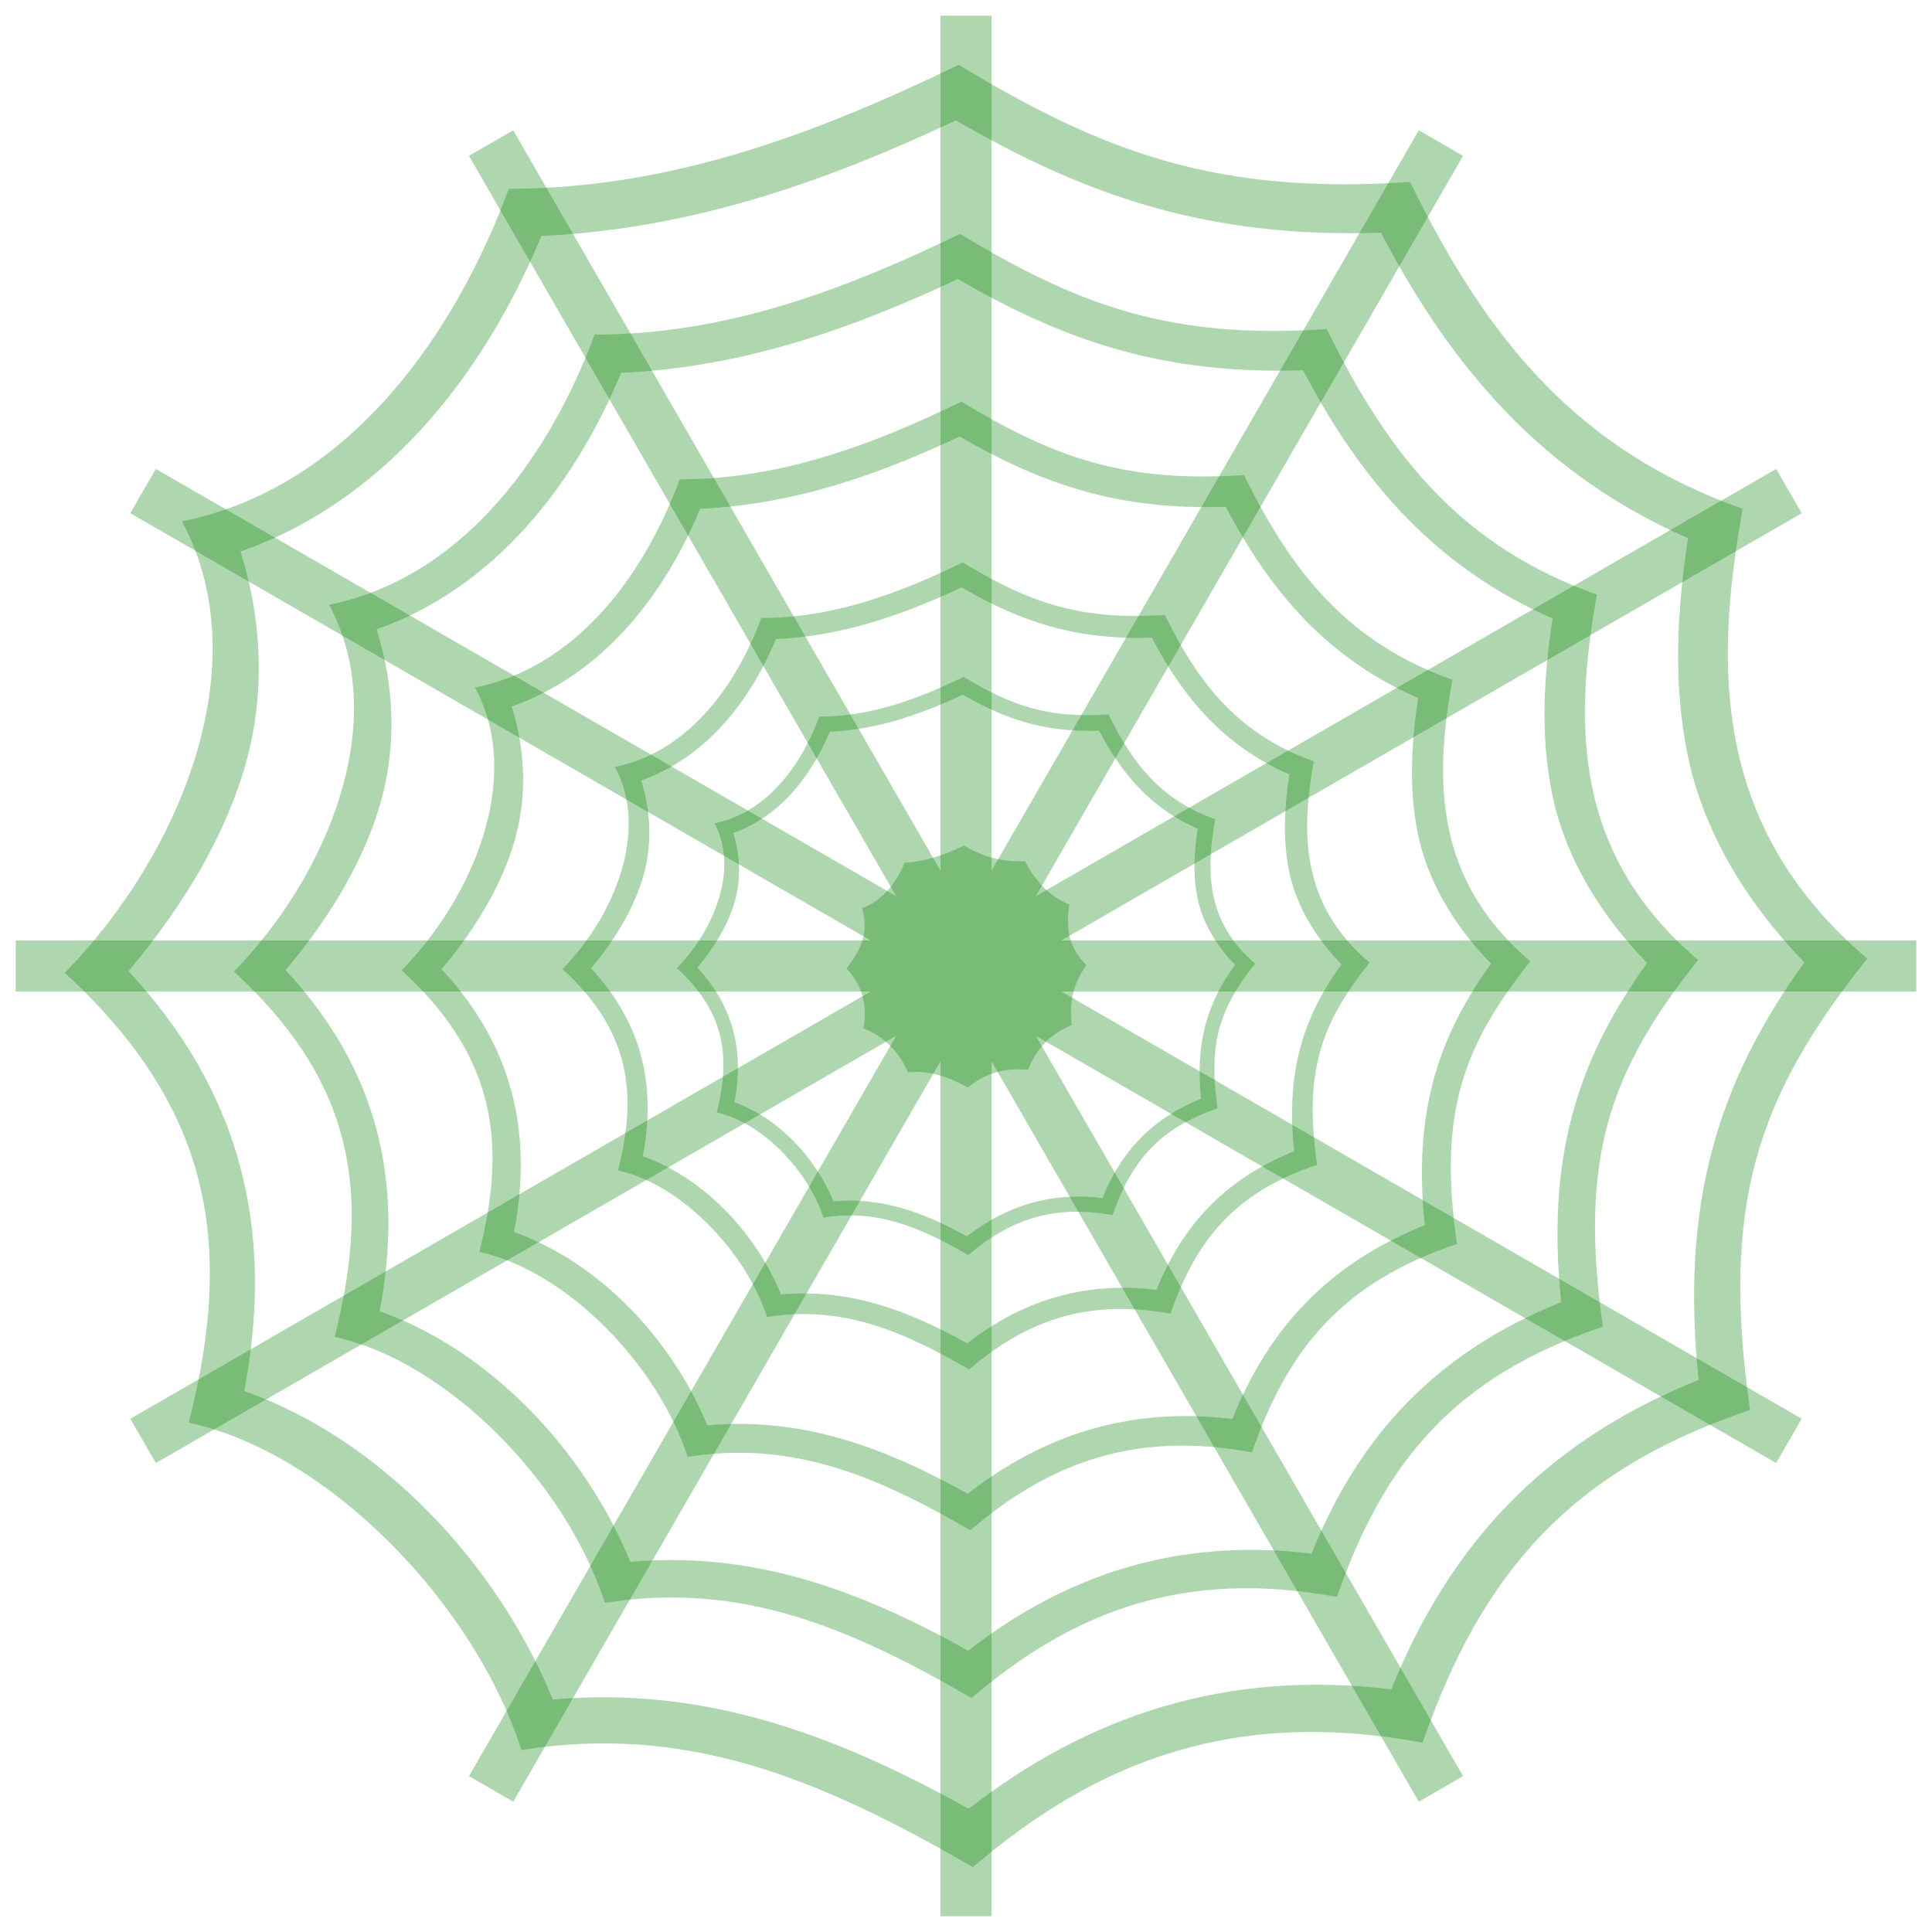
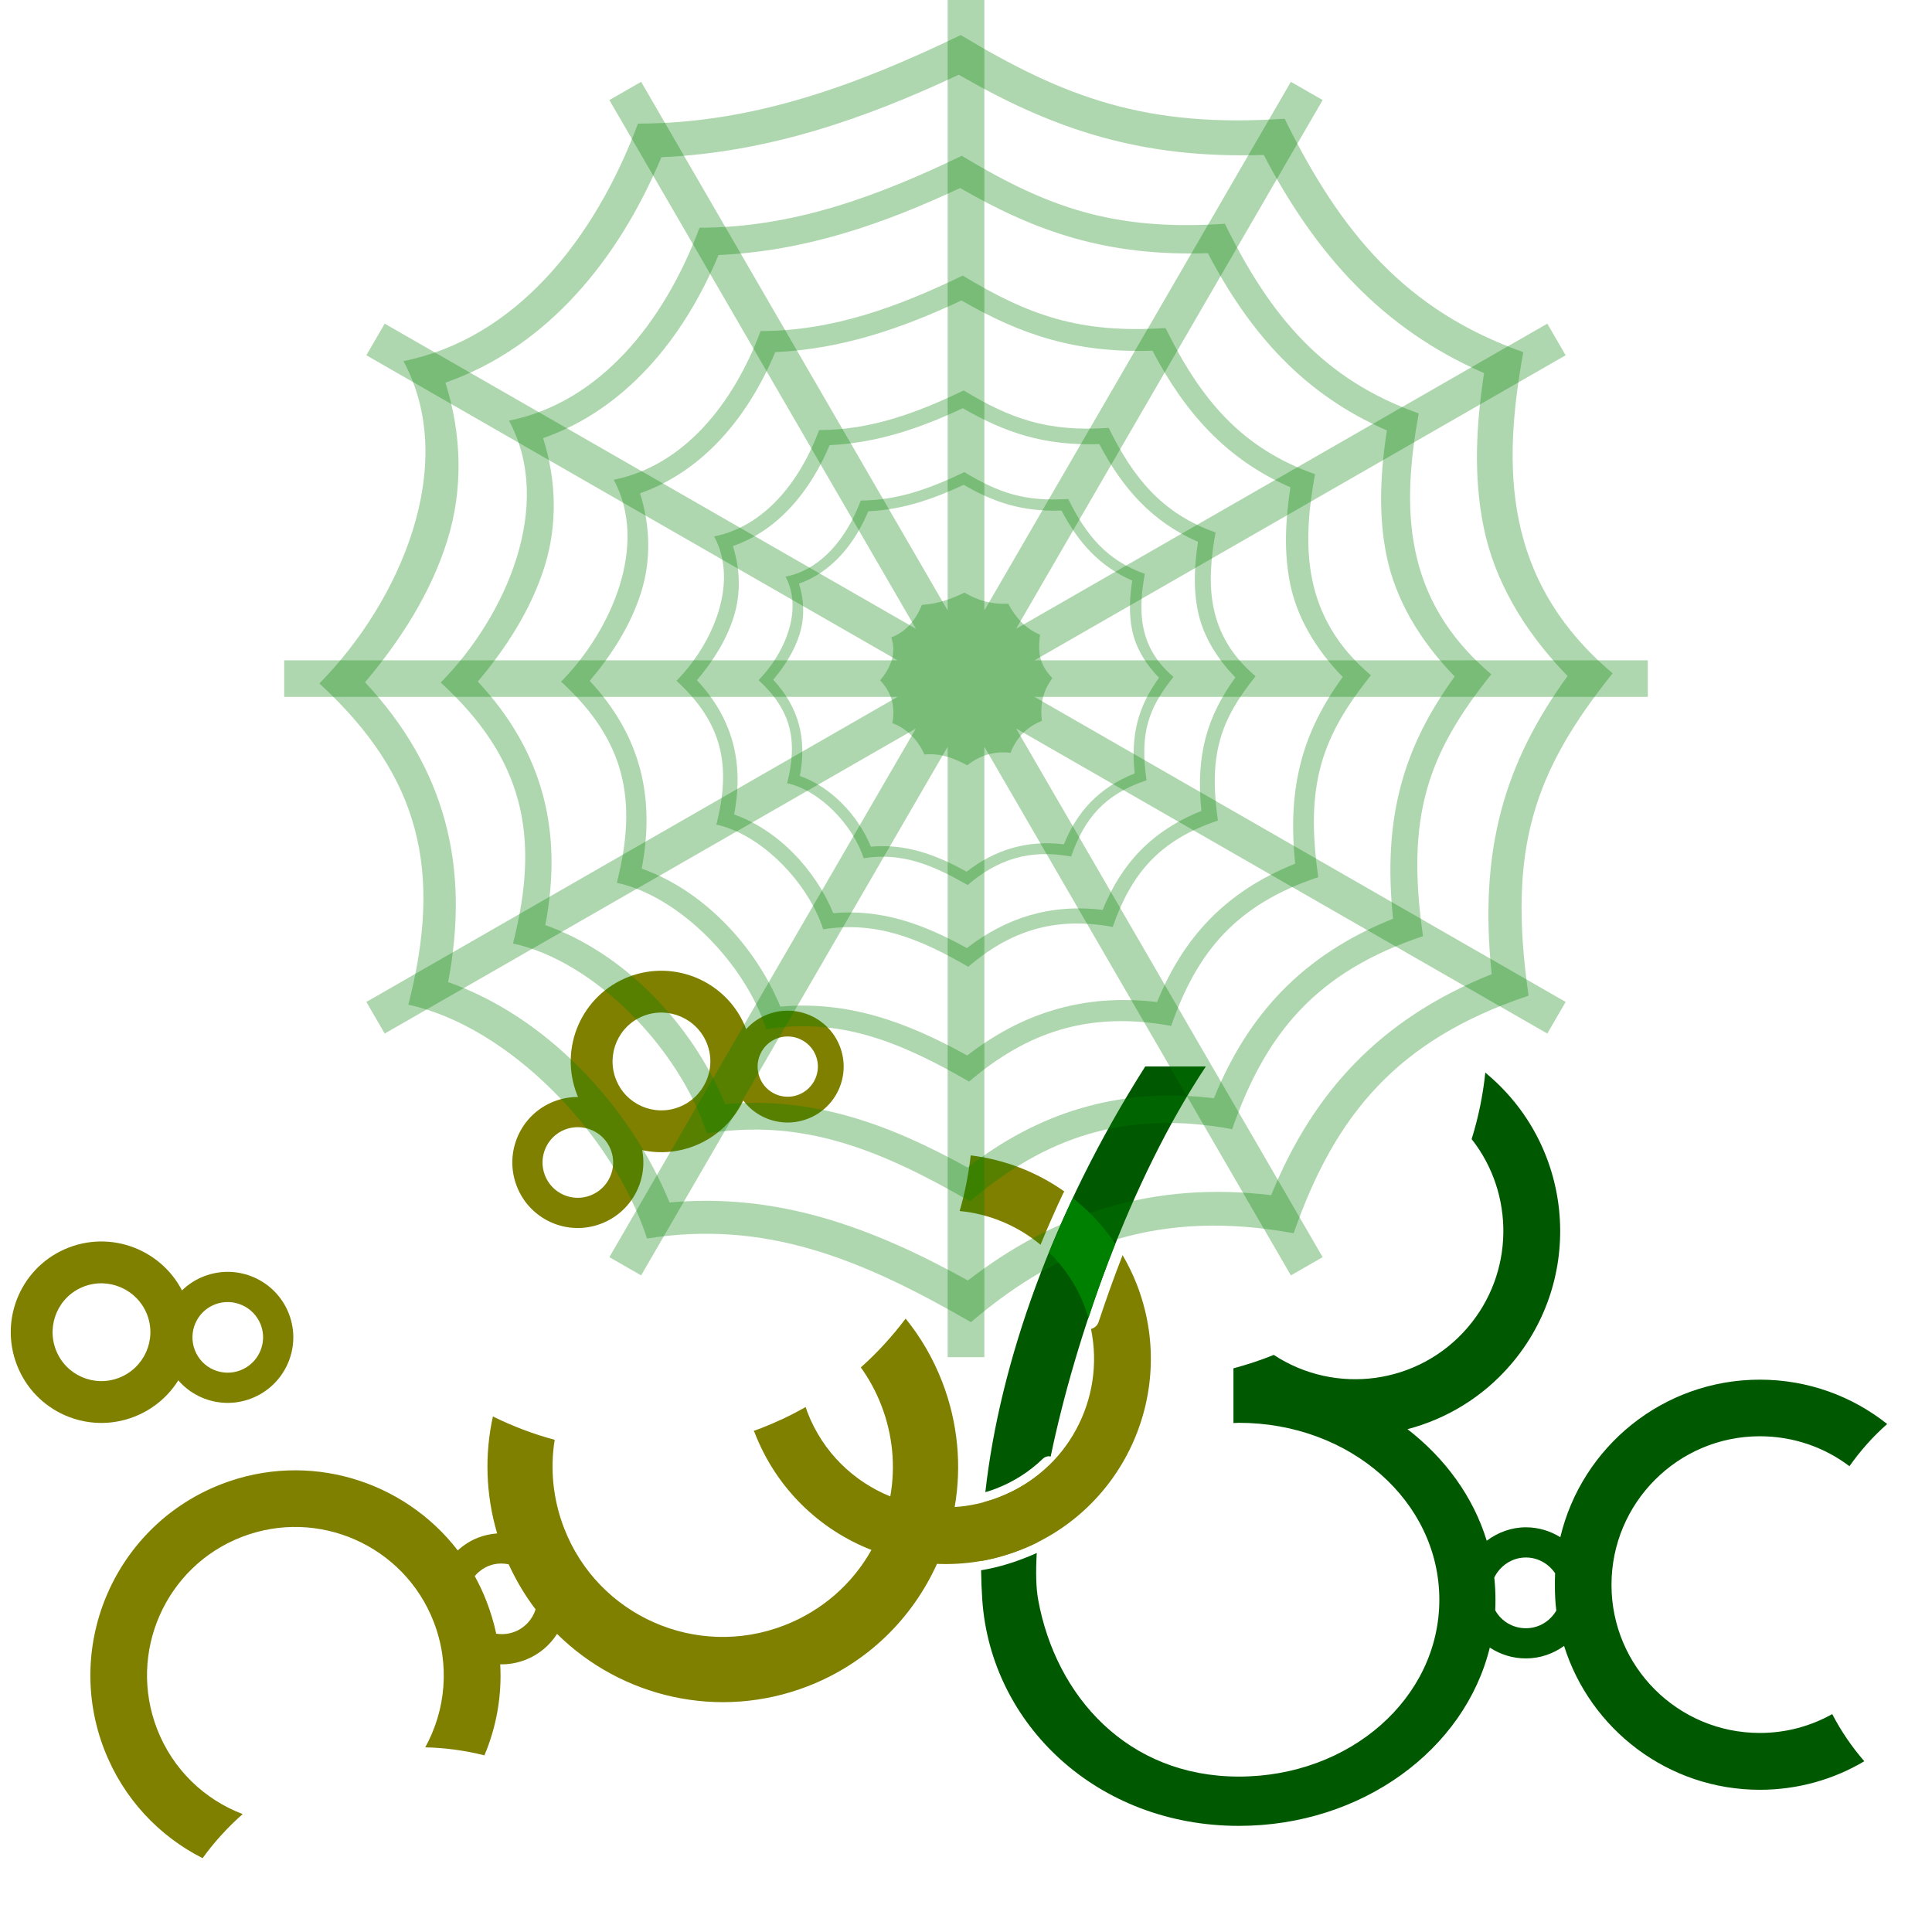
- <svg xmlns="http://www.w3.org/2000/svg" width="128" height="128" id="svg2" version="1.1">
+ <svg xmlns="http://www.w3.org/2000/svg" width="256" height="256" id="svg2" version="1.1">
  <defs id="defs4">
    </defs>
-   <g id="layer1" transform="translate(0,-924.3622)">
-     <g style="fill:#008000" id="g2880" transform="matrix(0.9207454,-0.1353129,0.1353129,0.9207454,-129.3325,86.23564)">
-       <path id="path2856" transform="translate(0,924.3622)" d="m 71.75,13.281 c -8.76,2.754 -17.528,4.667 -26.781,3.312 -4.873,8.875 -12.355,15.787 -21.5,16.281 3.237,8.941 -3.056,19.189 -10.5,24.844 7.008,8.682 7.604,16.507 3.312,26.781 7.724,2.901 14.801,12.714 16.281,21.531 9.599,-0.115 16.724,4.042 24.844,10.5 8.267,-5.219 16.542,-6.835 26.781,-3.344 4.709,-9.039 10.578,-14.308 21.531,-16.281 0.05,-12.063 3.056,-17.874 10.5,-24.844 C 108.535,63.303 109.877,54.206 112.875,45.281 104,40.573 99.717,33.584 96.594,23.781 85.516,22.91 79.377,19.575 71.75,13.281 z m -0.625,3.156 c 6.902,5.495 13.543,8.89 23.375,10 2.958,8.511 7.367,15.303 15,20.062 -1.21,3.986 -2.081,8.076 -1.844,12.375 0.237,4.299 1.93,8.693 4.938,12.875 -6.051,6.223 -9.13,12.86 -9.562,23 -9.439,2.271 -15.673,7.409 -20.188,15.125 -9.255,-2.533 -17.537,-1.057 -25.188,3.281 -7.128,-5.476 -14.18,-9.255 -22.875,-9.75 -2.063,-8.336 -7.702,-16.367 -15.062,-20.25 3.114,-8.975 2.313,-17.139 -3.094,-25 3.256,-2.884 6.276,-6.331 8.219,-10.375 1.884,-3.923 2.418,-8.315 1.719,-12.688 8.46,-1.642 15.23,-7.773 19.875,-15.531 8.646,0.881 16.802,-0.733 24.688,-3.125 z" style="fill:#008000;fill-opacity:0.314;stroke:none" />
-       <path style="fill:#008000;fill-opacity:0.314;stroke:none" d="m 70.11,949.475 c -6.752,2.123 -13.511,3.597 -20.643,2.553 -3.756,6.841 -9.523,12.169 -16.573,12.55 2.495,6.892 -2.355,14.791 -8.094,19.15 5.402,6.692 5.861,12.723 2.553,20.643 5.954,2.236 11.409,9.8 12.55,16.597 7.399,-0.088 12.891,3.115 19.15,8.094 6.372,-4.023 12.751,-5.268 20.643,-2.577 3.629,-6.967 8.154,-11.029 16.597,-12.55 0.038,-9.299 2.355,-13.778 8.094,-19.15 -5.923,-6.752 -4.888,-13.764 -2.577,-20.643 -6.841,-3.629 -10.142,-9.016 -12.55,-16.573 -8.539,-0.672 -13.271,-3.242 -19.15,-8.094 z m -0.482,2.433 c 5.321,4.236 10.439,6.853 18.018,7.708 2.28,6.561 5.679,11.796 11.562,15.464 -0.933,3.073 -1.604,6.225 -1.421,9.539 0.183,3.314 1.488,6.7 3.806,9.924 -4.664,4.797 -7.038,9.913 -7.371,17.729 -7.276,1.751 -12.081,5.711 -15.561,11.659 -7.134,-1.953 -13.518,-0.815 -19.415,2.529 -5.495,-4.221 -10.93,-7.134 -17.632,-7.516 -1.59,-6.425 -5.937,-12.616 -11.61,-15.609 2.401,-6.918 1.783,-13.211 -2.385,-19.27 2.51,-2.223 4.838,-4.88 6.335,-7.997 1.452,-3.024 1.864,-6.409 1.325,-9.78 6.521,-1.265 11.739,-5.992 15.32,-11.972 6.664,0.679 12.951,-0.565 19.03,-2.409 z" id="path2866" />
-       <path id="path2868" d="m 68.538,960.814 c -4.828,1.518 -9.661,2.572 -14.761,1.826 -2.686,4.892 -6.81,8.702 -11.85,8.974 1.784,4.928 -1.684,10.577 -5.787,13.693 3.863,4.786 4.191,9.098 1.826,14.761 4.258,1.599 8.158,7.008 8.974,11.868 5.291,-0.063 9.218,2.228 13.693,5.787 4.557,-2.876 9.118,-3.767 14.761,-1.843 2.595,-4.982 5.831,-7.886 11.868,-8.974 0.027,-6.649 1.684,-9.852 5.787,-13.693 -4.235,-4.828 -3.495,-9.842 -1.843,-14.761 -4.892,-2.595 -7.252,-6.447 -8.974,-11.85 -6.106,-0.48 -9.49,-2.318 -13.693,-5.787 z m -0.344,1.74 c 3.804,3.029 7.465,4.9 12.884,5.512 1.63,4.691 4.061,8.435 8.268,11.058 -0.667,2.197 -1.147,4.451 -1.016,6.821 0.131,2.37 1.064,4.791 2.721,7.096 -3.335,3.43 -5.032,7.088 -5.271,12.677 -5.202,1.252 -8.639,4.084 -11.127,8.336 -5.101,-1.396 -9.666,-0.583 -13.883,1.809 -3.929,-3.018 -7.816,-5.101 -12.608,-5.374 -1.137,-4.595 -4.245,-9.021 -8.302,-11.161 1.717,-4.947 1.275,-9.447 -1.705,-13.78 1.795,-1.589 3.459,-3.489 4.53,-5.718 1.038,-2.162 1.333,-4.583 0.947,-6.993 4.663,-0.905 8.394,-4.285 10.955,-8.561 4.765,0.486 9.261,-0.404 13.607,-1.722 z" style="fill:#008000;fill-opacity:0.314;stroke:none" />
-       <path style="fill:#008000;fill-opacity:0.314;stroke:none" d="m 73.403,925.72 c -10.783,3.39 -21.577,5.745 -32.967,4.078 -5.998,10.924 -15.208,19.434 -26.466,20.042 3.985,11.006 -3.761,23.621 -12.925,30.582 8.627,10.688 9.36,20.319 4.078,32.967 9.508,3.571 18.22,15.651 20.042,26.504 11.815,-0.141 20.587,4.975 30.582,12.925 10.176,-6.424 20.363,-8.413 32.967,-4.116 5.796,-11.127 13.021,-17.613 26.504,-20.042 0.061,-14.85 3.761,-22.003 12.925,-30.582 -9.458,-10.783 -7.806,-21.981 -4.116,-32.967 -10.924,-5.796 -16.197,-14.399 -20.042,-26.466 -13.636,-1.073 -21.194,-5.177 -30.582,-12.925 z m -0.769,3.885 c 8.497,6.764 16.671,10.944 28.774,12.31 3.641,10.477 9.068,18.837 18.464,24.696 -1.49,4.907 -2.562,9.941 -2.27,15.233 0.292,5.292 2.376,10.7 6.078,15.849 -7.448,7.66 -11.239,15.83 -11.771,28.312 -11.619,2.796 -19.293,9.121 -24.85,18.618 -11.393,-3.118 -21.588,-1.301 -31.005,4.039 -8.775,-6.74 -17.455,-11.392 -28.158,-12.002 -2.539,-10.261 -9.481,-20.147 -18.541,-24.927 3.834,-11.048 2.847,-21.097 -3.808,-30.774 4.008,-3.55 7.726,-7.793 10.117,-12.771 2.319,-4.829 2.977,-10.235 2.116,-15.618 10.414,-2.021 18.747,-9.569 24.465,-19.118 10.643,1.085 20.682,-0.902 30.389,-3.847 z" id="path2876" />
-       <path style="fill:#008000;fill-opacity:0.314;stroke:none" d="m 67.42,968.879 c -3.46,1.088 -6.923,1.843 -10.577,1.308 -1.925,3.505 -4.879,6.235 -8.491,6.43 1.278,3.531 -1.207,7.579 -4.147,9.812 2.768,3.429 3.003,6.519 1.308,10.577 3.051,1.146 5.846,5.021 6.43,8.504 3.791,-0.045 6.605,1.596 9.812,4.147 3.265,-2.061 6.533,-2.699 10.577,-1.321 1.86,-3.57 4.178,-5.651 8.504,-6.43 0.02,-4.764 1.207,-7.059 4.147,-9.812 -3.035,-3.46 -2.505,-7.052 -1.321,-10.577 -3.505,-1.86 -5.197,-4.62 -6.43,-8.491 -4.375,-0.344 -6.8,-1.661 -9.812,-4.147 z m -0.247,1.247 c 2.726,2.17 5.349,3.511 9.232,3.949 1.168,3.362 2.91,6.044 5.924,7.924 -0.478,1.574 -0.822,3.19 -0.728,4.887 0.094,1.698 0.762,3.433 1.95,5.085 -2.39,2.458 -3.606,5.079 -3.777,9.084 -3.728,0.897 -6.19,2.926 -7.973,5.973 -3.655,-1 -6.926,-0.417 -9.948,1.296 -2.815,-2.163 -5.6,-3.655 -9.034,-3.851 -0.815,-3.292 -3.042,-6.464 -5.949,-7.998 1.23,-3.545 0.914,-6.769 -1.222,-9.874 1.286,-1.139 2.479,-2.5 3.246,-4.098 0.744,-1.549 0.955,-3.284 0.679,-5.011 3.341,-0.648 6.015,-3.07 7.849,-6.134 3.415,0.348 6.636,-0.289 9.75,-1.234 z" id="path2878" />
+   <g id="layer1" transform="translate(131.7895,-776.2763)">
+     <path style="fill:#005900;fill-opacity:1;stroke:none" d="M 151.75 141.312 C 139.427 160.747 132.477 180.636 130.562 197.719 C 131.035 197.583 131.501 197.431 131.969 197.25 C 134.351 196.328 136.439 194.973 138.156 193.312 A 1.215 1.215 0 0 1 138.844 192.969 A 1.215 1.215 0 0 1 139.219 193 C 142.473 177.306 149.727 156.459 159.781 141.312 L 151.75 141.312 z M 196.812 142.125 C 196.503 145.101 195.9 148.048 195 150.938 C 200.693 158.162 200.684 168.66 194.469 175.906 C 187.957 183.498 176.923 184.884 168.781 179.531 C 167.04 180.243 165.244 180.823 163.438 181.312 L 163.438 188.562 C 163.675 188.554 163.918 188.531 164.156 188.531 C 178.913 188.531 190.719 198.954 190.719 211.969 C 190.719 224.983 178.913 235.406 164.156 235.406 C 149.4 235.406 139.895 224.772 137.562 211.969 C 137.276 210.395 137.231 208.284 137.375 205.781 C 136.787 206.053 136.179 206.293 135.562 206.531 C 133.799 207.214 132.021 207.715 130.219 208.031 A 1.215 1.215 0 0 1 130 208.062 C 130.016 209.388 130.069 210.694 130.156 211.969 C 131.282 228.492 145.378 241.938 164.156 241.938 C 180.462 241.938 194.099 231.82 197.406 218.312 C 198.776 219.217 200.42 219.75 202.188 219.75 C 204.083 219.75 205.82 219.122 207.25 218.094 C 210.707 229.128 221.015 237.156 233.188 237.156 C 238.239 237.156 242.979 235.777 247.031 233.375 C 245.386 231.475 243.944 229.379 242.781 227.125 C 239.943 228.717 236.675 229.625 233.188 229.625 C 222.333 229.625 213.531 220.854 213.531 210 C 213.531 199.146 222.333 190.312 233.188 190.312 C 237.64 190.312 241.769 191.782 245.062 194.281 C 246.515 192.219 248.172 190.349 250.062 188.688 C 245.426 185.006 239.567 182.812 233.188 182.812 C 220.348 182.812 209.589 191.715 206.75 203.688 C 205.421 202.863 203.864 202.375 202.188 202.375 C 200.237 202.375 198.447 203.068 197 204.156 C 195.223 198.348 191.49 193.221 186.5 189.375 C 191.646 188.018 196.462 185.156 200.188 180.812 C 209.956 169.424 208.639 152.269 197.25 142.5 C 197.104 142.375 196.96 142.246 196.812 142.125 z M 202.188 206.375 C 203.801 206.375 205.218 207.22 206.062 208.469 C 206.036 208.963 206.031 209.499 206.031 210 C 206.031 211.168 206.076 212.277 206.219 213.406 C 205.406 214.804 203.92 215.75 202.188 215.75 C 200.431 215.75 198.922 214.805 198.125 213.375 C 198.149 212.91 198.156 212.439 198.156 211.969 C 198.156 210.982 198.106 209.994 198 209.031 C 198.76 207.48 200.347 206.375 202.188 206.375 z " transform="translate(-131.7895,776.2763)" id="path2821" />
+     <path style="fill:#808000;fill-opacity:1;stroke:none" d="M 128.625 153.094 C 128.342 155.604 127.857 158.061 127.156 160.469 C 131.1 160.842 134.836 162.417 137.875 164.938 C 138.803 162.683 139.803 160.398 140.875 158.125 A 1.432 1.432 0 0 1 141.031 157.875 C 137.368 155.287 133.1 153.645 128.625 153.094 z M 148.75 166.312 C 147.607 169.238 146.562 172.174 145.594 175.094 A 1.432 1.432 0 0 1 144.562 176.094 C 146.48 185.333 141.498 194.857 132.406 198.375 C 130.458 199.129 128.478 199.569 126.5 199.688 C 127.438 194.298 126.962 188.567 124.844 183.094 C 123.64 179.983 121.992 177.174 120 174.719 C 118.248 177.043 116.272 179.23 114.062 181.188 C 115.155 182.705 116.074 184.392 116.781 186.219 C 118.324 190.205 118.665 194.361 117.969 198.281 C 113.116 196.317 109.04 192.427 107 187.156 C 106.907 186.917 106.833 186.678 106.75 186.438 C 104.848 187.525 102.856 188.466 100.75 189.281 C 100.466 189.391 100.16 189.49 99.875 189.594 C 99.908 189.683 99.966 189.755 100 189.844 C 102.864 197.244 108.615 202.7 115.469 205.375 C 112.997 209.801 109.005 213.402 103.906 215.375 C 92.291 219.87 79.245 214.115 74.75 202.5 C 73.254 198.634 72.884 194.598 73.5 190.781 C 70.674 190.027 67.93 188.98 65.312 187.688 C 64.213 192.684 64.343 198.008 65.875 203.188 C 65.03 203.247 64.175 203.428 63.344 203.75 C 62.316 204.148 61.425 204.738 60.656 205.438 C 53.497 196.141 40.842 192.207 29.344 196.656 C 15.351 202.071 8.397 217.819 13.812 231.812 C 16.331 238.321 21.073 243.292 26.844 246.219 C 28.372 244.095 30.165 242.133 32.156 240.375 C 27.13 238.464 22.907 234.506 20.812 229.094 C 16.895 218.971 21.909 207.574 32.031 203.656 C 42.154 199.739 53.551 204.784 57.469 214.906 C 59.657 220.56 59.065 226.614 56.344 231.531 C 59.013 231.589 61.632 231.951 64.188 232.594 C 65.782 228.826 66.515 224.713 66.281 220.531 C 67.39 220.558 68.524 220.364 69.625 219.938 C 71.422 219.242 72.85 218.008 73.812 216.5 C 82.285 224.884 95.204 228.014 107.031 223.438 C 114.969 220.366 120.905 214.408 124.156 207.219 C 127.792 207.377 131.515 206.803 135.125 205.406 C 149.118 199.991 156.071 184.243 150.656 170.25 C 150.121 168.866 149.476 167.553 148.75 166.312 z M 66.094 207.188 C 66.531 207.155 66.985 207.198 67.406 207.281 C 68.388 209.44 69.582 211.43 70.969 213.25 C 70.554 214.564 69.571 215.683 68.188 216.219 C 67.387 216.528 66.539 216.595 65.75 216.469 C 65.449 215.036 65.014 213.597 64.469 212.188 C 64.014 211.014 63.499 209.916 62.906 208.844 C 63.394 208.26 64.053 207.763 64.812 207.469 C 65.241 207.303 65.656 207.22 66.094 207.188 z " transform="translate(-131.7895,776.2763)" id="path2869" />
+     <path id="path2895" d="m -104.753,945.388 c -4.472,1.731 -6.678,6.763 -4.947,11.235 1.731,4.472 6.741,6.686 11.213,4.956 4.472,-1.731 6.709,-6.749 4.978,-11.221 -1.731,-4.472 -6.772,-6.7 -11.244,-4.969 z m 1.444,3.731 c 2.408,-0.932 5.137,0.274 6.068,2.682 0.932,2.408 -0.283,5.114 -2.691,6.046 -2.408,0.932 -5.106,-0.261 -6.038,-2.668 -0.932,-2.408 0.252,-5.128 2.66,-6.06 z" style="fill:#808000;fill-opacity:1;stroke:none" />
+     <path style="fill:#808000;fill-opacity:1;stroke:none" d="m -122.698,941.59 c -6.192,2.396 -9.247,9.365 -6.85,15.557 2.396,6.192 9.334,9.258 15.526,6.862 6.192,-2.396 9.289,-9.346 6.893,-15.538 -2.396,-6.192 -9.377,-9.277 -15.569,-6.881 z m 1.999,5.167 c 3.334,-1.29 7.113,0.38 8.403,3.714 1.29,3.334 -0.392,7.082 -3.726,8.372 -3.334,1.29 -7.07,-0.361 -8.36,-3.695 -1.29,-3.334 0.349,-7.101 3.683,-8.391 z" id="path2897" />
+     <path style="fill:#808000;fill-opacity:1;stroke:none" d="m -30.093,910.698 c -3.816,1.477 -5.699,5.772 -4.222,9.588 1.477,3.816 5.753,5.706 9.569,4.229 3.816,-1.477 5.725,-5.76 4.248,-9.577 -1.477,-3.816 -5.779,-5.718 -9.596,-4.241 z m 1.232,3.184 c 2.055,-0.795 4.384,0.234 5.179,2.289 0.795,2.055 -0.241,4.365 -2.296,5.16 -2.055,0.795 -4.357,-0.222 -5.153,-2.277 -0.795,-2.055 0.215,-4.376 2.27,-5.172 z" id="path2899" />
+     <path id="path2901" d="m -48.499,905.715 c -6.192,2.396 -9.247,9.365 -6.85,15.557 2.396,6.192 9.334,9.258 15.526,6.862 6.192,-2.396 9.289,-9.346 6.893,-15.538 -2.396,-6.192 -9.377,-9.277 -15.569,-6.881 z m 1.999,5.167 c 3.334,-1.29 7.113,0.38 8.403,3.714 1.29,3.334 -0.392,7.082 -3.726,8.372 -3.334,1.29 -7.07,-0.361 -8.36,-3.695 -1.29,-3.334 0.349,-7.101 3.683,-8.391 z" style="fill:#808000;fill-opacity:1;stroke:none" />
+     <path id="path2903" d="m -58.368,922.217 c -4.472,1.731 -6.678,6.763 -4.947,11.235 1.731,4.472 6.741,6.686 11.213,4.956 4.472,-1.731 6.709,-6.749 4.978,-11.221 -1.731,-4.472 -6.772,-6.7 -11.244,-4.969 z m 1.444,3.731 c 2.408,-0.932 5.137,0.274 6.068,2.682 0.932,2.408 -0.283,5.114 -2.691,6.046 -2.408,0.932 -5.106,-0.261 -6.038,-2.668 -0.932,-2.408 0.252,-5.128 2.66,-6.06 z" style="fill:#808000;fill-opacity:1;stroke:none" />
+     <path style="fill:#008000;fill-opacity:1;stroke:none" d="m 10.367,935.026 c -1.134,2.404 -2.183,4.806 -3.156,7.188 1.98,1.92 3.596,4.292 4.656,7.031 0.217,0.561 0.4,1.12 0.562,1.688 1.082,-3.262 2.253,-6.563 3.562,-9.844 -1.579,-2.328 -3.477,-4.37 -5.625,-6.062 z" id="path2977" />
+     <path style="fill:#808000;fill-opacity:1;stroke:none" d="m 7.21,970.464 c -1.835,1.775 -4.063,3.208 -6.594,4.188 -0.664,0.257 -1.33,0.473 -2,0.656 -0.261,2.677 -0.396,5.293 -0.406,7.812 1.722,-0.302 3.432,-0.782 5.125,-1.438 0.808,-0.313 1.583,-0.652 2.344,-1.031 0.246,-2.96 0.785,-6.418 1.531,-10.188 z" id="path2951" />
+     <g transform="matrix(1.435048,0,0,1.428235,-95.6326,-545.4179)" id="layer1-3">
+       <g transform="matrix(0.9207454,-0.1353129,0.1353129,0.9207454,-129.3325,86.23564)" id="g2880" style="fill:#008000">
+         <path style="fill:#008000;fill-opacity:0.314;stroke:none" d="m 71.75,13.281 c -8.76,2.754 -17.528,4.667 -26.781,3.312 -4.873,8.875 -12.355,15.787 -21.5,16.281 3.237,8.941 -3.056,19.189 -10.5,24.844 7.008,8.682 7.604,16.507 3.312,26.781 7.724,2.901 14.801,12.714 16.281,21.531 9.599,-0.115 16.724,4.042 24.844,10.5 8.267,-5.219 16.542,-6.835 26.781,-3.344 4.709,-9.039 10.578,-14.308 21.531,-16.281 0.05,-12.063 3.056,-17.874 10.5,-24.844 C 108.535,63.303 109.877,54.206 112.875,45.281 104,40.573 99.717,33.584 96.594,23.781 85.516,22.91 79.377,19.575 71.75,13.281 z m -0.625,3.156 c 6.902,5.495 13.543,8.89 23.375,10 2.958,8.511 7.367,15.303 15,20.062 -1.21,3.986 -2.081,8.076 -1.844,12.375 0.237,4.299 1.93,8.693 4.938,12.875 -6.051,6.223 -9.13,12.86 -9.562,23 -9.439,2.271 -15.673,7.409 -20.188,15.125 -9.255,-2.533 -17.537,-1.057 -25.188,3.281 -7.128,-5.476 -14.18,-9.255 -22.875,-9.75 -2.063,-8.336 -7.702,-16.367 -15.062,-20.25 3.114,-8.975 2.313,-17.139 -3.094,-25 3.256,-2.884 6.276,-6.331 8.219,-10.375 1.884,-3.923 2.418,-8.315 1.719,-12.688 8.46,-1.642 15.23,-7.773 19.875,-15.531 8.646,0.881 16.802,-0.733 24.688,-3.125 z" transform="translate(0,924.3622)" id="path2856" />
+         <path id="path2866" d="m 70.11,949.475 c -6.752,2.123 -13.511,3.597 -20.643,2.553 -3.756,6.841 -9.523,12.169 -16.573,12.55 2.495,6.892 -2.355,14.791 -8.094,19.15 5.402,6.692 5.861,12.723 2.553,20.643 5.954,2.236 11.409,9.8 12.55,16.597 7.399,-0.088 12.891,3.115 19.15,8.094 6.372,-4.023 12.751,-5.268 20.643,-2.577 3.629,-6.967 8.154,-11.029 16.597,-12.55 0.038,-9.299 2.355,-13.778 8.094,-19.15 -5.923,-6.752 -4.888,-13.764 -2.577,-20.643 -6.841,-3.629 -10.142,-9.016 -12.55,-16.573 -8.539,-0.672 -13.271,-3.242 -19.15,-8.094 z m -0.482,2.433 c 5.321,4.236 10.439,6.853 18.018,7.708 2.28,6.561 5.679,11.796 11.562,15.464 -0.933,3.073 -1.604,6.225 -1.421,9.539 0.183,3.314 1.488,6.7 3.806,9.924 -4.664,4.797 -7.038,9.913 -7.371,17.729 -7.276,1.751 -12.081,5.711 -15.561,11.659 -7.134,-1.953 -13.518,-0.815 -19.415,2.529 -5.495,-4.221 -10.93,-7.134 -17.632,-7.516 -1.59,-6.425 -5.937,-12.616 -11.61,-15.609 2.401,-6.918 1.783,-13.211 -2.385,-19.27 2.51,-2.223 4.838,-4.88 6.335,-7.997 1.452,-3.024 1.864,-6.409 1.325,-9.78 6.521,-1.265 11.739,-5.992 15.32,-11.972 6.664,0.679 12.951,-0.565 19.03,-2.409 z" style="fill:#008000;fill-opacity:0.314;stroke:none" />
+         <path style="fill:#008000;fill-opacity:0.314;stroke:none" d="m 68.538,960.814 c -4.828,1.518 -9.661,2.572 -14.761,1.826 -2.686,4.892 -6.81,8.702 -11.85,8.974 1.784,4.928 -1.684,10.577 -5.787,13.693 3.863,4.786 4.191,9.098 1.826,14.761 4.258,1.599 8.158,7.008 8.974,11.868 5.291,-0.063 9.218,2.228 13.693,5.787 4.557,-2.876 9.118,-3.767 14.761,-1.843 2.595,-4.982 5.831,-7.886 11.868,-8.974 0.027,-6.649 1.684,-9.852 5.787,-13.693 -4.235,-4.828 -3.495,-9.842 -1.843,-14.761 -4.892,-2.595 -7.252,-6.447 -8.974,-11.85 -6.106,-0.48 -9.49,-2.318 -13.693,-5.787 z m -0.344,1.74 c 3.804,3.029 7.465,4.9 12.884,5.512 1.63,4.691 4.061,8.435 8.268,11.058 -0.667,2.197 -1.147,4.451 -1.016,6.821 0.131,2.37 1.064,4.791 2.721,7.096 -3.335,3.43 -5.032,7.088 -5.271,12.677 -5.202,1.252 -8.639,4.084 -11.127,8.336 -5.101,-1.396 -9.666,-0.583 -13.883,1.809 -3.929,-3.018 -7.816,-5.101 -12.608,-5.374 -1.137,-4.595 -4.245,-9.021 -8.302,-11.161 1.717,-4.947 1.275,-9.447 -1.705,-13.78 1.795,-1.589 3.459,-3.489 4.53,-5.718 1.038,-2.162 1.333,-4.583 0.947,-6.993 4.663,-0.905 8.394,-4.285 10.955,-8.561 4.765,0.486 9.261,-0.404 13.607,-1.722 z" id="path2868" />
+         <path id="path2876" d="m 73.403,925.72 c -10.783,3.39 -21.577,5.745 -32.967,4.078 -5.998,10.924 -15.208,19.434 -26.466,20.042 3.985,11.006 -3.761,23.621 -12.925,30.582 8.627,10.688 9.36,20.319 4.078,32.967 9.508,3.571 18.22,15.651 20.042,26.504 11.815,-0.141 20.587,4.975 30.582,12.925 10.176,-6.424 20.363,-8.413 32.967,-4.116 5.796,-11.127 13.021,-17.613 26.504,-20.042 0.061,-14.85 3.761,-22.003 12.925,-30.582 -9.458,-10.783 -7.806,-21.981 -4.116,-32.967 -10.924,-5.796 -16.197,-14.399 -20.042,-26.466 -13.636,-1.073 -21.194,-5.177 -30.582,-12.925 z m -0.769,3.885 c 8.497,6.764 16.671,10.944 28.774,12.31 3.641,10.477 9.068,18.837 18.464,24.696 -1.49,4.907 -2.562,9.941 -2.27,15.233 0.292,5.292 2.376,10.7 6.078,15.849 -7.448,7.66 -11.239,15.83 -11.771,28.312 -11.619,2.796 -19.293,9.121 -24.85,18.618 -11.393,-3.118 -21.588,-1.301 -31.005,4.039 -8.775,-6.74 -17.455,-11.392 -28.158,-12.002 -2.539,-10.261 -9.481,-20.147 -18.541,-24.927 3.834,-11.048 2.847,-21.097 -3.808,-30.774 4.008,-3.55 7.726,-7.793 10.117,-12.771 2.319,-4.829 2.977,-10.235 2.116,-15.618 10.414,-2.021 18.747,-9.569 24.465,-19.118 10.643,1.085 20.682,-0.902 30.389,-3.847 z" style="fill:#008000;fill-opacity:0.314;stroke:none" />
+         <path id="path2878" d="m 67.42,968.879 c -3.46,1.088 -6.923,1.843 -10.577,1.308 -1.925,3.505 -4.879,6.235 -8.491,6.43 1.278,3.531 -1.207,7.579 -4.147,9.812 2.768,3.429 3.003,6.519 1.308,10.577 3.051,1.146 5.846,5.021 6.43,8.504 3.791,-0.045 6.605,1.596 9.812,4.147 3.265,-2.061 6.533,-2.699 10.577,-1.321 1.86,-3.57 4.178,-5.651 8.504,-6.43 0.02,-4.764 1.207,-7.059 4.147,-9.812 -3.035,-3.46 -2.505,-7.052 -1.321,-10.577 -3.505,-1.86 -5.197,-4.62 -6.43,-8.491 -4.375,-0.344 -6.8,-1.661 -9.812,-4.147 z m -0.247,1.247 c 2.726,2.17 5.349,3.511 9.232,3.949 1.168,3.362 2.91,6.044 5.924,7.924 -0.478,1.574 -0.822,3.19 -0.728,4.887 0.094,1.698 0.762,3.433 1.95,5.085 -2.39,2.458 -3.606,5.079 -3.777,9.084 -3.728,0.897 -6.19,2.926 -7.973,5.973 -3.655,-1 -6.926,-0.417 -9.948,1.296 -2.815,-2.163 -5.6,-3.655 -9.034,-3.851 -0.815,-3.292 -3.042,-6.464 -5.949,-7.998 1.23,-3.545 0.914,-6.769 -1.222,-9.874 1.286,-1.139 2.479,-2.5 3.246,-4.098 0.744,-1.549 0.955,-3.284 0.679,-5.011 3.341,-0.648 6.015,-3.07 7.849,-6.134 3.415,0.348 6.636,-0.289 9.75,-1.234 z" style="fill:#008000;fill-opacity:0.314;stroke:none" />
+       </g>
+       <path id="rect2887" d="m 62.307,925.404 0,56.638 -28.304,-49.048 -2.933,1.693 28.304,49.048 -49.048,-28.304 -1.693,2.933 49.048,28.304 -56.638,0 0,3.387 56.638,0 -49.048,28.304 1.693,2.933 49.048,-28.304 -28.304,49.048 2.933,1.693 28.304,-49.048 0,56.638 3.387,0 0,-56.638 28.304,49.048 2.933,-1.693 -28.304,-49.048 49.048,28.304 1.693,-2.933 -49.048,-28.304 56.638,0 0,-3.387 -56.638,0 49.048,-28.304 -1.693,-2.933 -49.048,28.304 28.304,-49.048 -2.933,-1.693 -28.304,49.048 0,-56.638 -3.387,0 z" style="fill:#008000;fill-opacity:0.314;stroke:none" />
+       <path style="fill:#008000;fill-opacity:0.314;stroke:none" id="path2863" d="m 63,33.875 c -3.844,1.166 -7.816,1.961 -12.031,1.531 -2.265,3.782 -5.563,6.762 -9.688,7.562 0.341,2.132 0.075,4.275 -0.844,6.188 -0.947,1.972 -2.413,3.657 -4,5.062 2.636,3.832 3.018,7.812 1.5,12.188 3.588,1.893 6.338,5.811 7.344,9.875 4.239,0.241 7.681,2.08 11.156,4.75 3.729,-2.115 7.769,-2.829 12.281,-1.594 2.201,-3.761 5.242,-6.268 9.844,-7.375 0.211,-4.943 1.706,-8.185 4.656,-11.219 C 81.753,58.805 80.928,56.659 80.812,54.562 80.697,52.467 81.129,50.475 81.719,48.531 77.998,46.211 75.848,42.899 74.406,38.75 69.613,38.209 66.365,36.554 63,33.875 z" transform="matrix(0.3325432,-0.05167801,0.05167801,0.3325432,41.15608,972.3771)" />
    </g>
-     <path style="fill:#008000;fill-opacity:0.314;stroke:none" d="m 62.307,925.404 0,56.638 -28.304,-49.048 -2.933,1.693 28.304,49.048 -49.048,-28.304 -1.693,2.933 49.048,28.304 -56.638,0 0,3.387 56.638,0 -49.048,28.304 1.693,2.933 49.048,-28.304 -28.304,49.048 2.933,1.693 28.304,-49.048 0,56.638 3.387,0 0,-56.638 28.304,49.048 2.933,-1.693 -28.304,-49.048 49.048,28.304 1.693,-2.933 -49.048,-28.304 56.638,0 0,-3.387 -56.638,0 49.048,-28.304 -1.693,-2.933 -49.048,28.304 28.304,-49.048 -2.933,-1.693 -28.304,49.048 0,-56.638 -3.387,0 z" id="rect2887" />
-     <path transform="matrix(0.3325432,-0.05167801,0.05167801,0.3325432,41.15608,972.3771)" d="m 63,33.875 c -3.844,1.166 -7.816,1.961 -12.031,1.531 -2.265,3.782 -5.563,6.762 -9.688,7.562 0.341,2.132 0.075,4.275 -0.844,6.188 -0.947,1.972 -2.413,3.657 -4,5.062 2.636,3.832 3.018,7.812 1.5,12.188 3.588,1.893 6.338,5.811 7.344,9.875 4.239,0.241 7.681,2.08 11.156,4.75 3.729,-2.115 7.769,-2.829 12.281,-1.594 2.201,-3.761 5.242,-6.268 9.844,-7.375 0.211,-4.943 1.706,-8.185 4.656,-11.219 C 81.753,58.805 80.928,56.659 80.812,54.562 80.697,52.467 81.129,50.475 81.719,48.531 77.998,46.211 75.848,42.899 74.406,38.75 69.613,38.209 66.365,36.554 63,33.875 z" id="path2863" style="fill:#008000;fill-opacity:0.314;stroke:none" />
  </g>
</svg>
